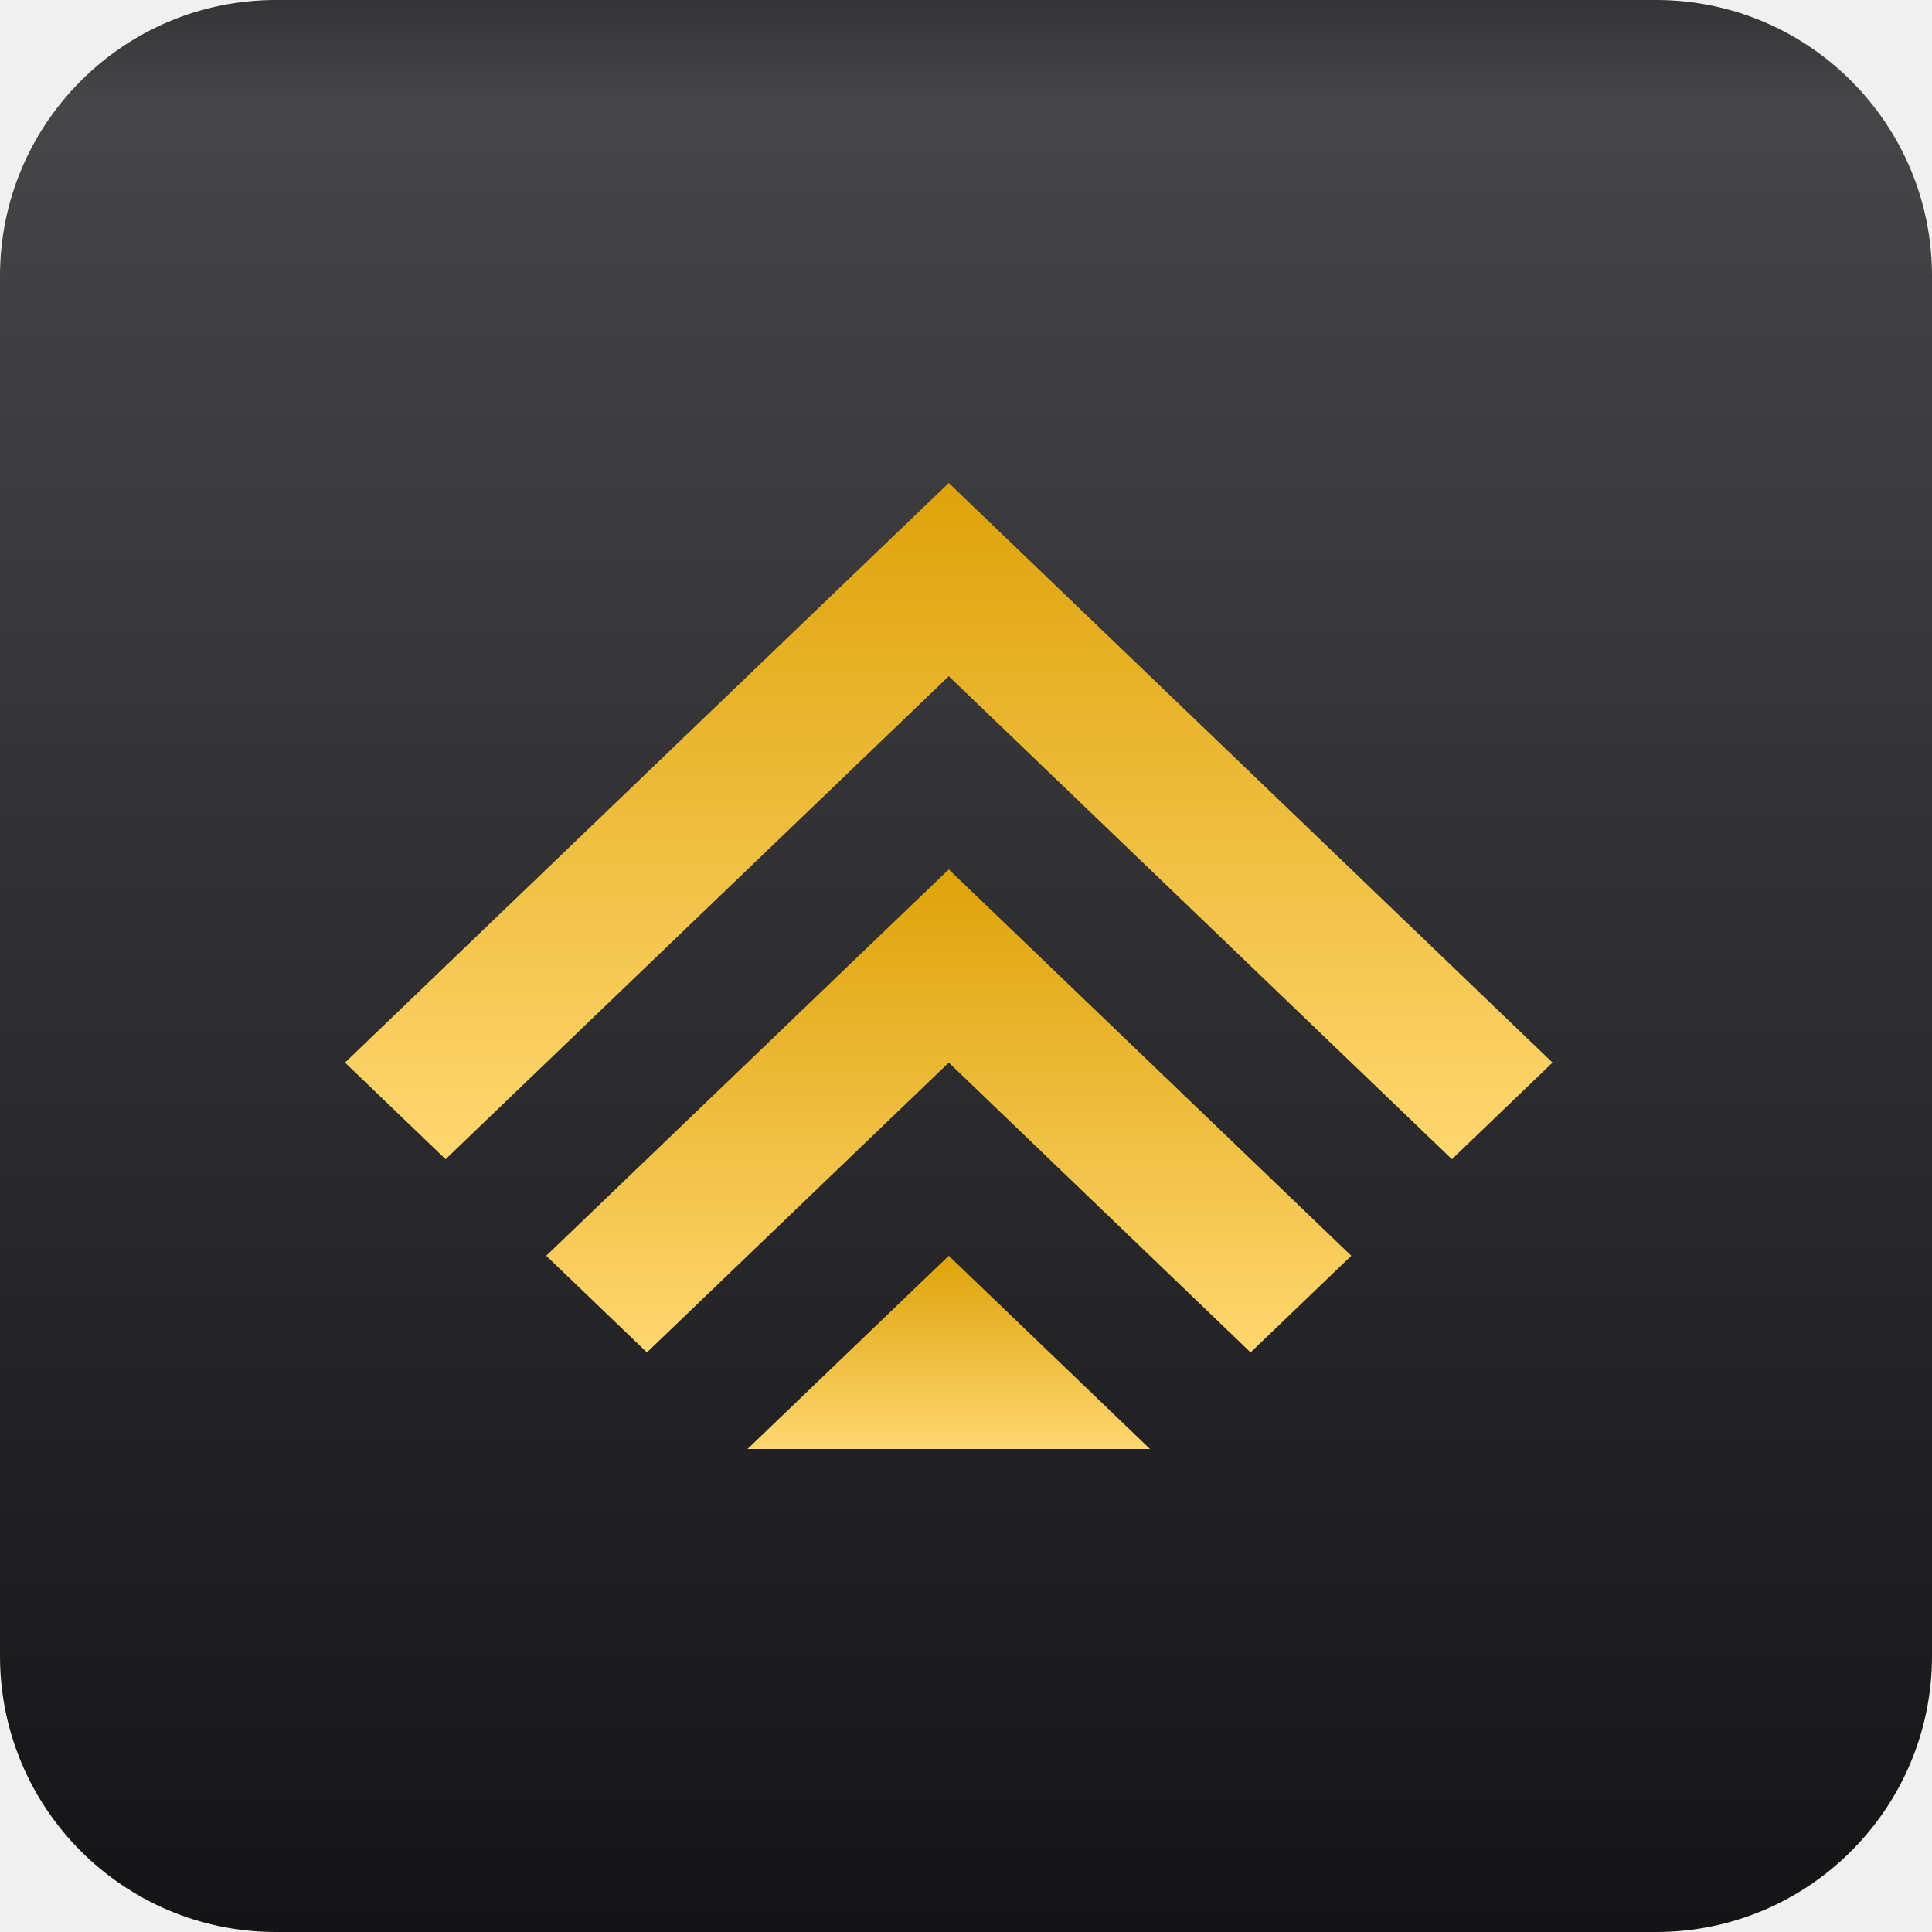
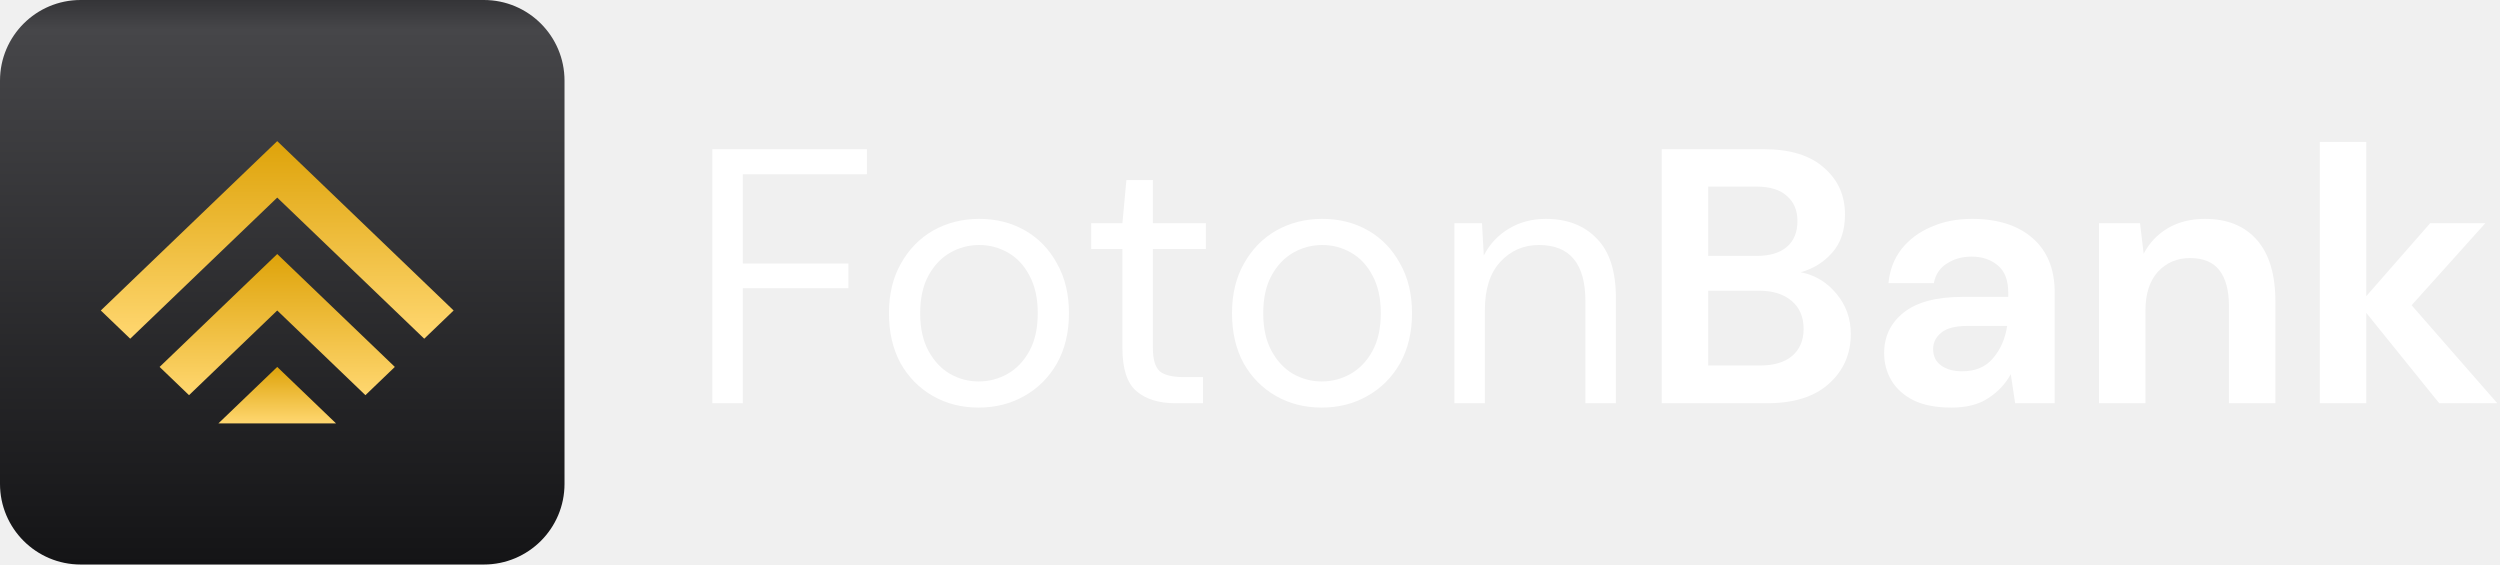
- <svg xmlns="http://www.w3.org/2000/svg" width="56" height="56" viewBox="0 0 56 56" fill="none">
+ <svg xmlns="http://www.w3.org/2000/svg" width="248" height="56" viewBox="0 0 248 56" fill="none">
+   <path d="M70.664 40V14.8H86V17.284H73.688V26.14H84.164V28.588H73.688V40H70.664Z" fill="white" />
+   <path d="M97.077 40.432C95.397 40.432 93.885 40.048 92.541 39.28C91.197 38.512 90.129 37.432 89.337 36.04C88.569 34.624 88.185 32.968 88.185 31.072C88.185 29.176 88.581 27.532 89.373 26.14C90.165 24.724 91.233 23.632 92.577 22.864C93.945 22.096 95.469 21.712 97.149 21.712C98.829 21.712 100.341 22.096 101.685 22.864C103.029 23.632 104.085 24.724 104.853 26.14C105.645 27.532 106.041 29.176 106.041 31.072C106.041 32.968 105.645 34.624 104.853 36.04C104.061 37.432 102.981 38.512 101.613 39.28C100.269 40.048 98.757 40.432 97.077 40.432ZM97.077 37.84C98.109 37.84 99.069 37.588 99.957 37.084C100.845 36.58 101.565 35.824 102.117 34.816C102.669 33.808 102.945 32.56 102.945 31.072C102.945 29.584 102.669 28.336 102.117 27.328C101.589 26.32 100.881 25.564 99.993 25.06C99.105 24.556 98.157 24.304 97.149 24.304C96.117 24.304 95.157 24.556 94.269 25.06C93.381 25.564 92.661 26.32 92.109 27.328C91.557 28.336 91.281 29.584 91.281 31.072C91.281 32.56 91.557 33.808 92.109 34.816C92.661 35.824 93.369 36.58 94.233 37.084C95.121 37.588 96.069 37.84 97.077 37.84Z" fill="white" />
+   <path d="M116.599 40C114.967 40 113.683 39.604 112.747 38.812C111.811 38.02 111.343 36.592 111.343 34.528V24.7H108.247V22.144H111.343L111.739 17.86H114.367V22.144H119.623V24.7H114.367V34.528C114.367 35.656 114.595 36.424 115.051 36.832C115.507 37.216 116.311 37.408 117.463 37.408H119.335V40H116.599Z" fill="white" />
+   <path d="M131.108 40.432C129.428 40.432 127.916 40.048 126.572 39.28C125.228 38.512 124.16 37.432 123.368 36.04C122.6 34.624 122.216 32.968 122.216 31.072C122.216 29.176 122.612 27.532 123.404 26.14C124.196 24.724 125.264 23.632 126.608 22.864C127.976 22.096 129.5 21.712 131.18 21.712C132.86 21.712 134.372 22.096 135.716 22.864C137.06 23.632 138.116 24.724 138.884 26.14C139.676 27.532 140.072 29.176 140.072 31.072C140.072 32.968 139.676 34.624 138.884 36.04C138.092 37.432 137.012 38.512 135.644 39.28C134.3 40.048 132.788 40.432 131.108 40.432ZM131.108 37.84C132.14 37.84 133.1 37.588 133.988 37.084C134.876 36.58 135.596 35.824 136.148 34.816C136.7 33.808 136.976 32.56 136.976 31.072C136.976 29.584 136.7 28.336 136.148 27.328C135.62 26.32 134.912 25.564 134.024 25.06C133.136 24.556 132.188 24.304 131.18 24.304C130.148 24.304 129.188 24.556 128.3 25.06C127.412 25.564 126.692 26.32 126.14 27.328C125.588 28.336 125.312 29.584 125.312 31.072C125.312 32.56 125.588 33.808 126.14 34.816C126.692 35.824 127.4 36.58 128.264 37.084C129.152 37.588 130.1 37.84 131.108 37.84Z" fill="white" />
+   <path d="M144.277 40V22.144H147.013L147.193 25.348C147.769 24.22 148.597 23.332 149.677 22.684C150.757 22.036 151.981 21.712 153.349 21.712C155.461 21.712 157.141 22.36 158.389 23.656C159.661 24.928 160.297 26.896 160.297 29.56V40H157.273V29.884C157.273 26.164 155.737 24.304 152.665 24.304C151.129 24.304 149.845 24.868 148.813 25.996C147.805 27.1 147.301 28.684 147.301 30.748V40H144.277Z" fill="white" />
+   <path d="M164.843 40V14.8H174.959C177.575 14.8 179.567 15.412 180.935 16.636C182.327 17.836 183.023 19.384 183.023 21.28C183.023 22.864 182.591 24.136 181.727 25.096C180.887 26.032 179.855 26.668 178.631 27.004C180.071 27.292 181.259 28.012 182.195 29.164C183.131 30.292 183.599 31.612 183.599 33.124C183.599 35.116 182.879 36.76 181.439 38.056C179.999 39.352 177.959 40 175.319 40H164.843ZM169.451 25.384H174.275C175.571 25.384 176.567 25.084 177.263 24.484C177.959 23.884 178.307 23.032 178.307 21.928C178.307 20.872 177.959 20.044 177.263 19.444C176.591 18.82 175.571 18.508 174.203 18.508H169.451V25.384ZM169.451 36.256H174.599C175.967 36.256 177.023 35.944 177.767 35.32C178.535 34.672 178.919 33.772 178.919 32.62C178.919 31.444 178.523 30.52 177.731 29.848C176.939 29.176 175.871 28.84 174.527 28.84H169.451V36.256Z" fill="white" />
+   <path d="M193.602 40.432C192.066 40.432 190.806 40.192 189.822 39.712C188.838 39.208 188.106 38.548 187.626 37.732C187.146 36.916 186.906 36.016 186.906 35.032C186.906 33.376 187.554 32.032 188.85 31C190.146 29.968 192.09 29.452 194.682 29.452H199.218V29.02C199.218 27.796 198.87 26.896 198.174 26.32C197.478 25.744 196.614 25.456 195.582 25.456C194.646 25.456 193.83 25.684 193.134 26.14C192.438 26.572 192.006 27.22 191.838 28.084H187.338C187.458 26.788 187.89 25.66 188.634 24.7C189.402 23.74 190.386 23.008 191.586 22.504C192.786 21.976 194.13 21.712 195.618 21.712C198.162 21.712 200.166 22.348 201.63 23.62C203.094 24.892 203.826 26.692 203.826 29.02V40H199.902L199.47 37.12C198.942 38.08 198.198 38.872 197.238 39.496C196.302 40.12 195.09 40.432 193.602 40.432ZM194.646 36.832C195.966 36.832 196.986 36.4 197.706 35.536C198.45 34.672 198.918 33.604 199.11 32.332H195.186C193.962 32.332 193.086 32.56 192.558 33.016C192.03 33.448 191.766 33.988 191.766 34.636C191.766 35.332 192.03 35.872 192.558 36.256C193.086 36.64 193.782 36.832 194.646 36.832Z" fill="white" />
+   <path d="M208.223 40V22.144H212.291L212.651 25.168C213.203 24.112 213.995 23.272 215.027 22.648C216.083 22.024 217.319 21.712 218.735 21.712C220.943 21.712 222.659 22.408 223.883 23.8C225.107 25.192 225.719 27.232 225.719 29.92V40H221.111V30.352C221.111 28.816 220.799 27.64 220.175 26.824C219.551 26.008 218.579 25.6 217.259 25.6C215.963 25.6 214.895 26.056 214.055 26.968C213.239 27.88 212.831 29.152 212.831 30.784V40H208.223Z" fill="white" />
+   <path d="M230.125 40V14.08H234.733V29.38L241.069 22.144H246.541L239.233 30.28L247.729 40H241.969L234.733 31.036V40H230.125Z" fill="white" />
  <rect width="56" height="56" rx="8" fill="url(#paint0_linear)" />
  <path fill-rule="evenodd" clip-rule="evenodd" d="M15.832 36.399L18.751 39.201L27.501 30.8L36.249 39.201L39.168 36.399L30.417 27.999L27.501 25.2L24.583 27.999L15.832 36.399Z" fill="url(#paint1_linear)" />
  <path fill-rule="evenodd" clip-rule="evenodd" d="M10 30.8L12.916 33.6L27.501 19.601L42.084 33.6L45 30.8L30.417 16.799L27.501 14L24.583 16.799L10 30.8Z" fill="url(#paint2_linear)" />
  <path fill-rule="evenodd" clip-rule="evenodd" d="M27.501 36.399L33.333 42H21.667L27.501 36.399Z" fill="url(#paint3_linear)" />
  <defs>
    <linearGradient id="paint0_linear" x1="28" y1="0" x2="28" y2="56" gradientUnits="userSpaceOnUse">
      <stop stop-color="#343437" />
      <stop offset="0.052" stop-color="#464649" />
      <stop offset="1" stop-color="#141416" />
    </linearGradient>
    <linearGradient id="paint1_linear" x1="27.5" y1="25.2" x2="27.5" y2="39.201" gradientUnits="userSpaceOnUse">
      <stop stop-color="#DEA30A" />
      <stop offset="1" stop-color="#FFD770" />
    </linearGradient>
    <linearGradient id="paint2_linear" x1="27.5" y1="14" x2="27.5" y2="33.6" gradientUnits="userSpaceOnUse">
      <stop stop-color="#DEA30A" />
      <stop offset="1" stop-color="#FFD770" />
    </linearGradient>
    <linearGradient id="paint3_linear" x1="27.5" y1="36.399" x2="27.5" y2="42" gradientUnits="userSpaceOnUse">
      <stop stop-color="#DEA30A" />
      <stop offset="1" stop-color="#FFD770" />
    </linearGradient>
  </defs>
</svg>
